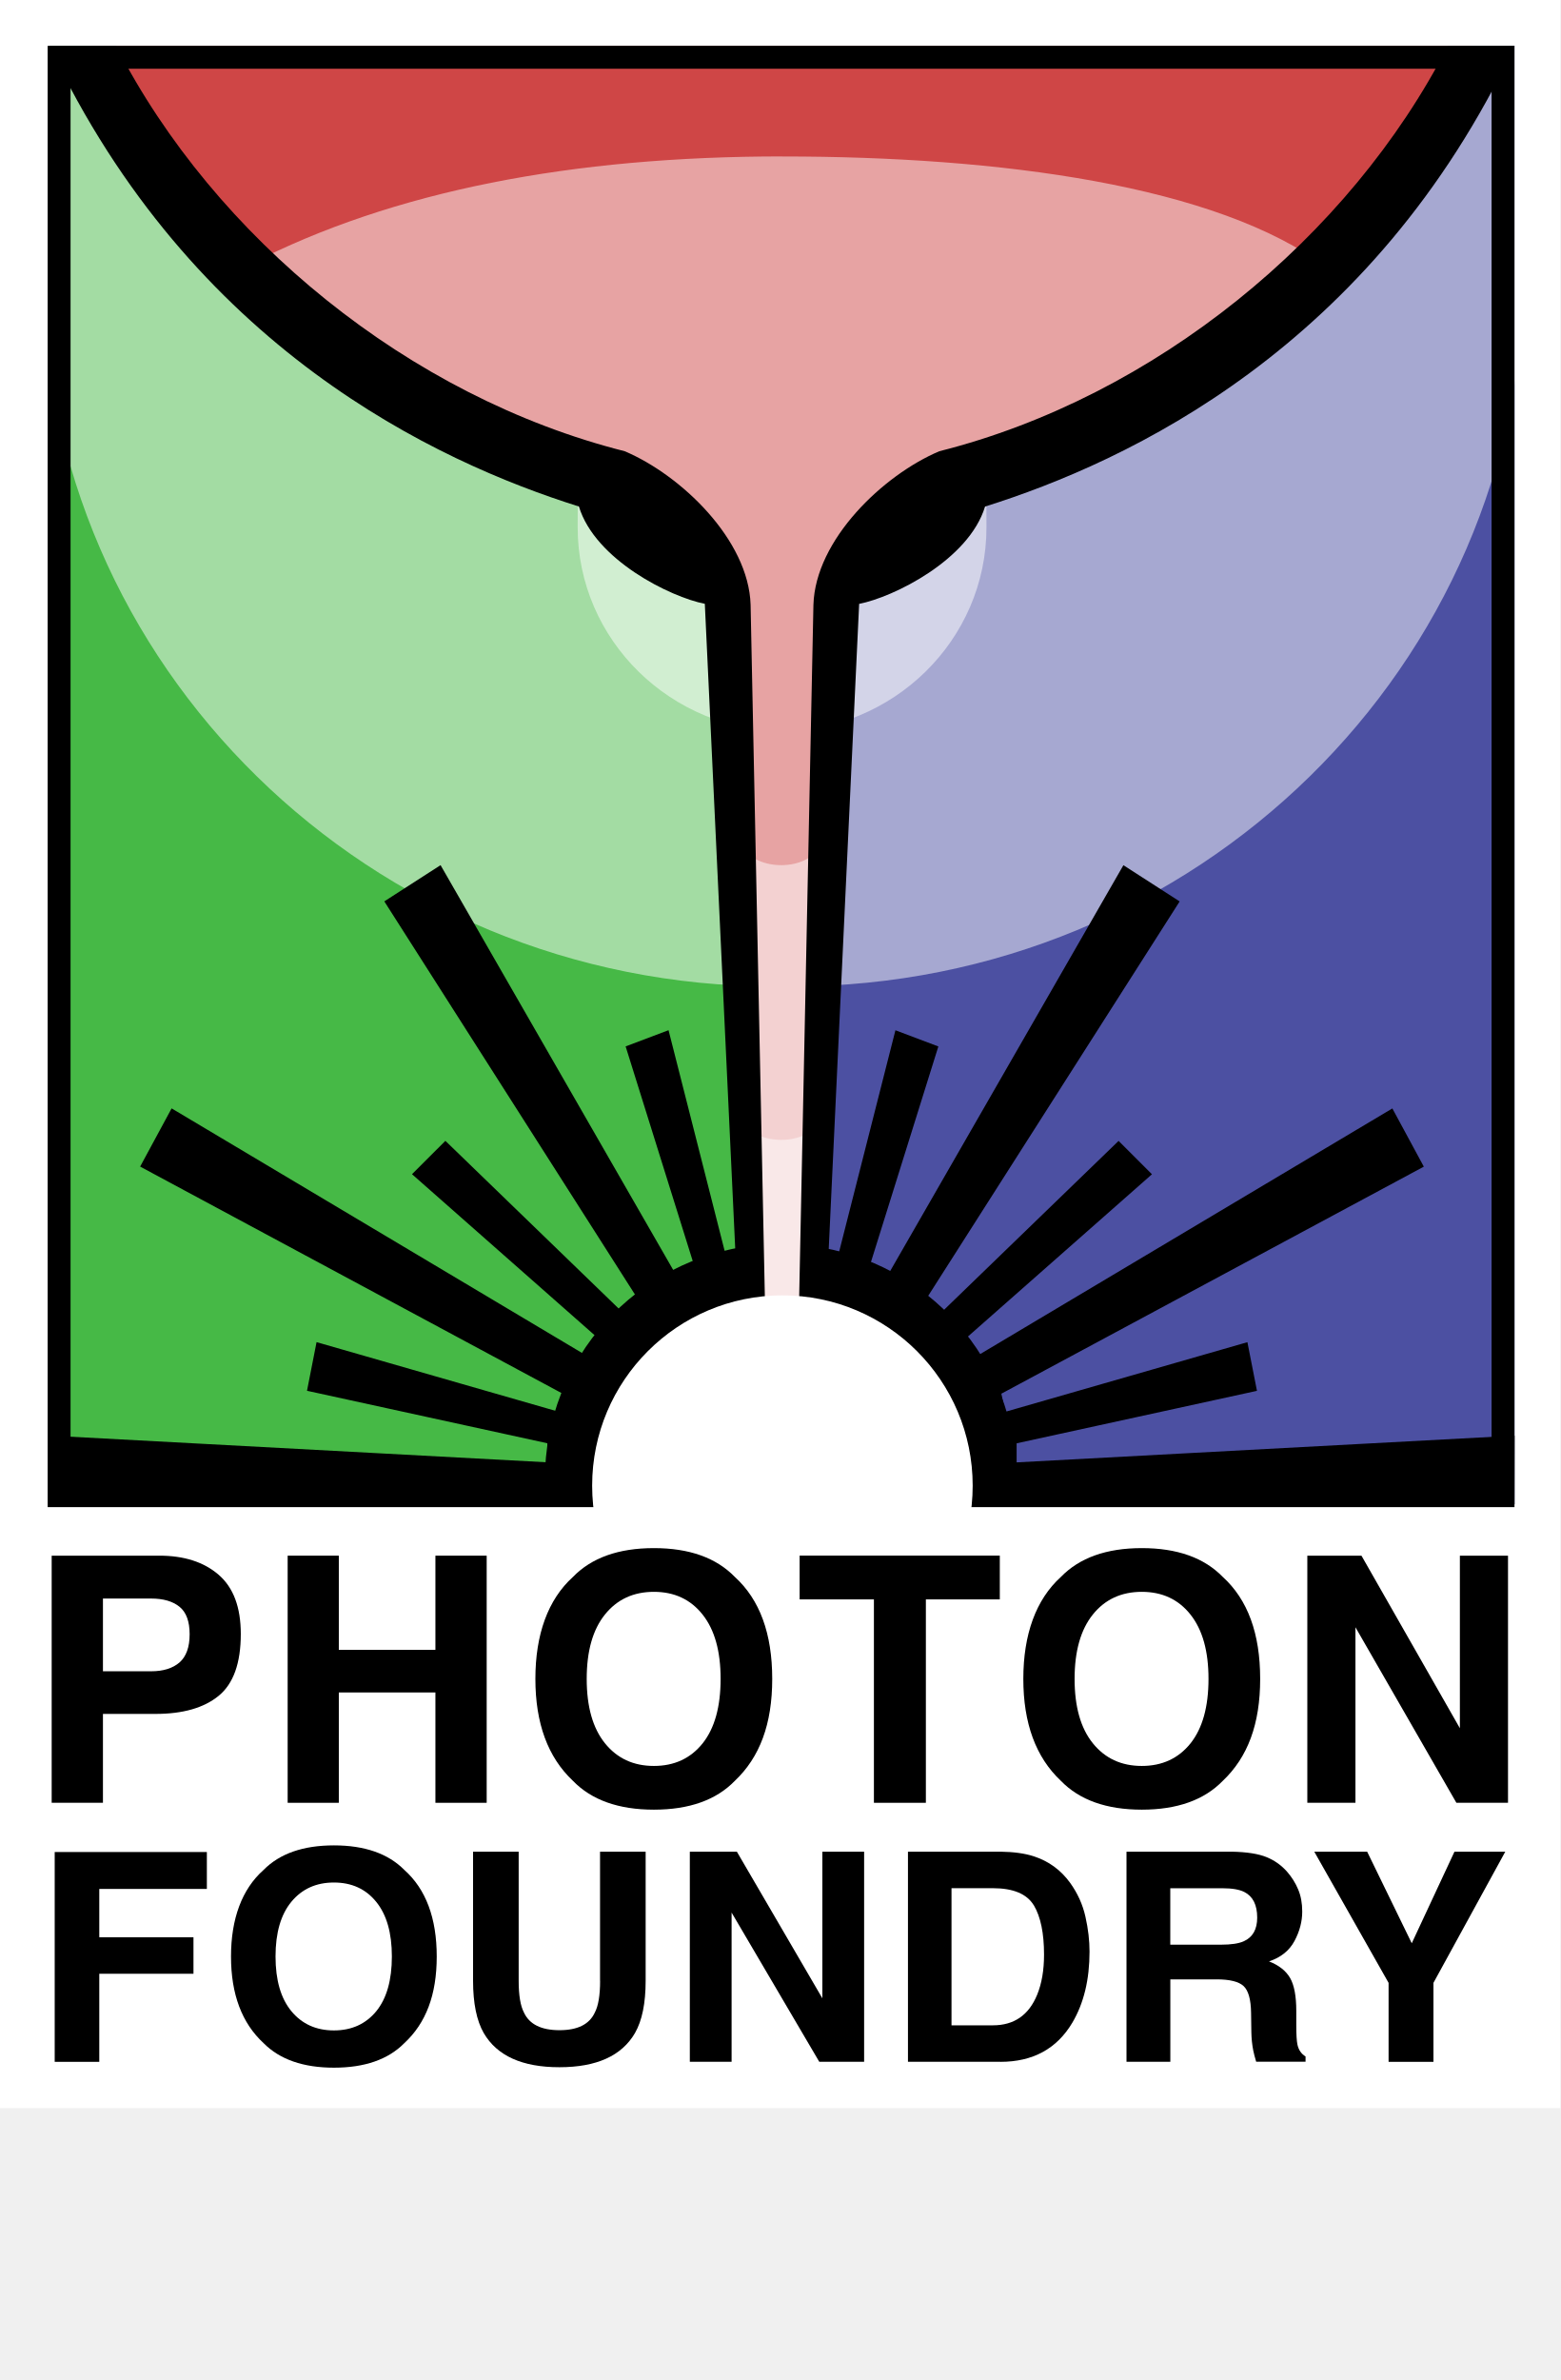
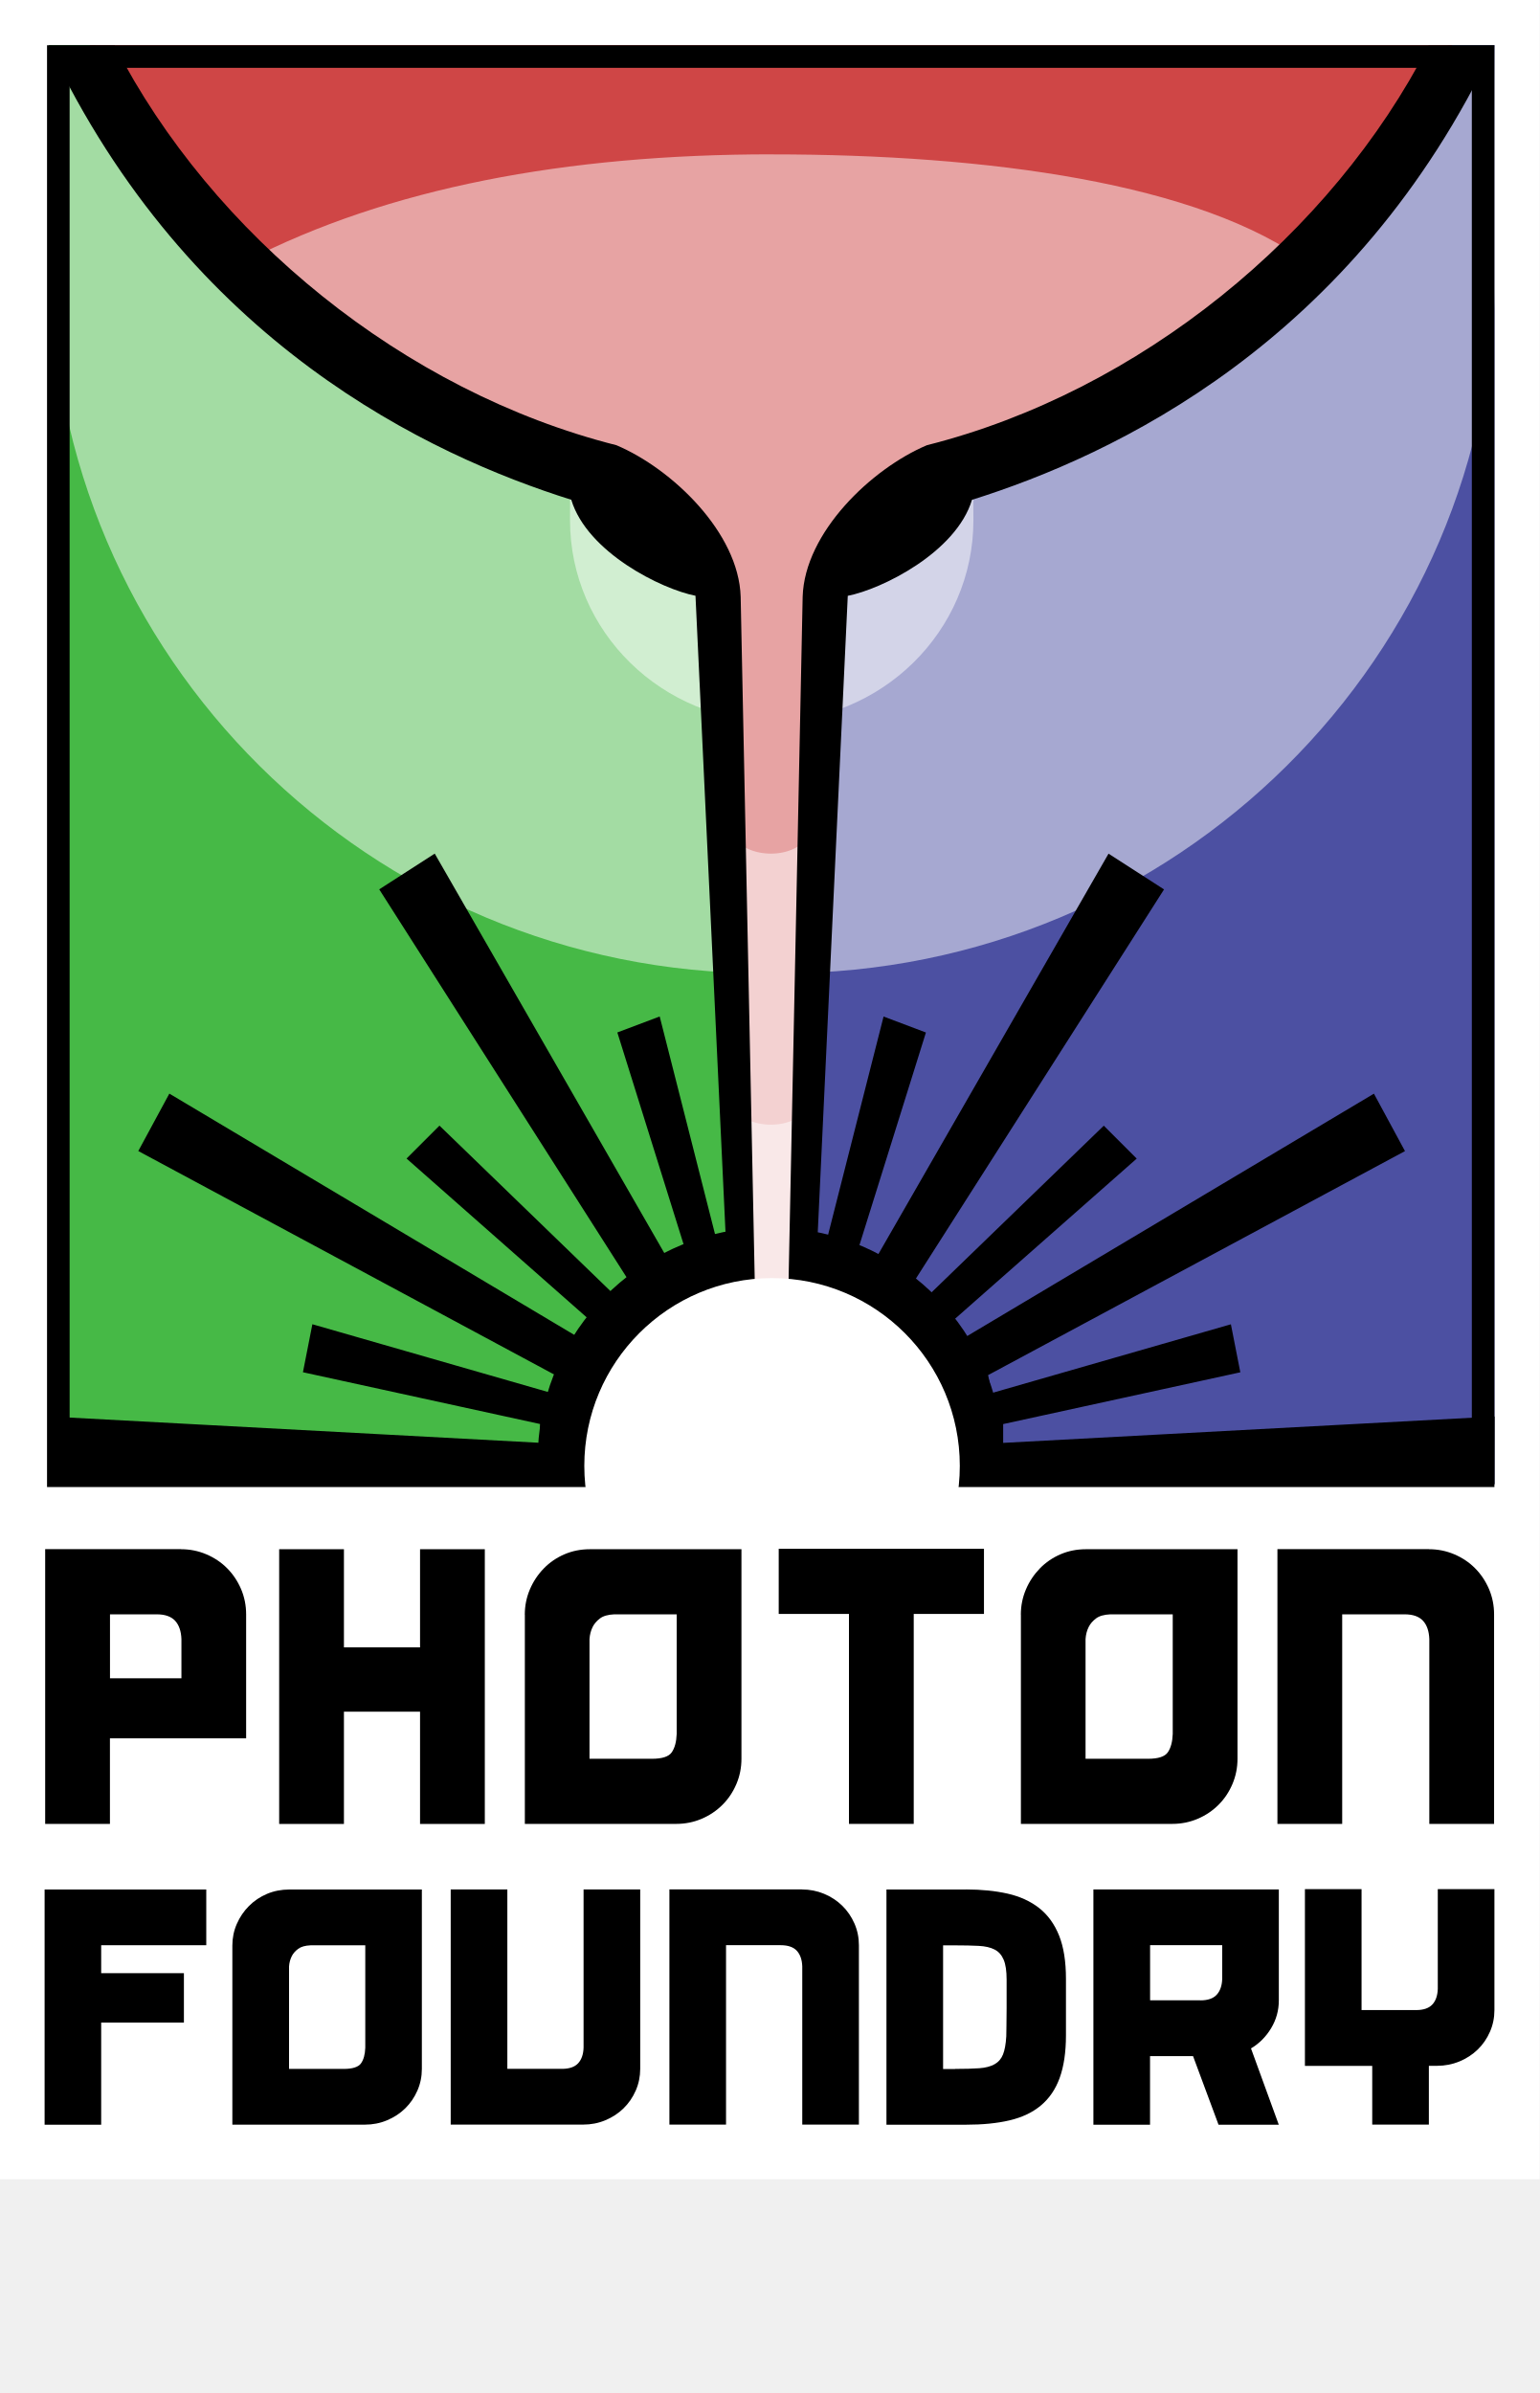
- <svg xmlns="http://www.w3.org/2000/svg" id="Layer_2" data-name="Layer 2" viewBox="0 0 272.67 415.84">
+ <svg xmlns="http://www.w3.org/2000/svg" id="Layer_2" data-name="Layer 2" viewBox="0 0 272.67 423.76">
  <defs>
    <style>
      .cls-1 {
        fill: #cf4646;
      }

      .cls-2 {
        fill: #4c50a2;
      }

      .cls-3 {
        opacity: .5;
      }

      .cls-3, .cls-4 {
        fill: #fff;
      }

      .cls-5 {
        fill: #46b946;
      }

      .cls-6 {
        stroke-width: .5px;
      }

      .cls-6, .cls-7 {
        stroke: #000;
      }

      .cls-7 {
        fill: none;
        stroke-width: 4px;
      }
    </style>
  </defs>
  <g id="Layer_25" data-name="Layer 25">
-     <rect class="cls-4" width="272.67" height="368.33" />
+     <rect class="cls-4" width="272.67" height="385.9" />
  </g>
  <g id="behind_left" data-name="behind left">
    <polygon class="cls-5" points="128.67 223.33 128.67 104.33 34.67 39.83 16.87 8 8.67 8 8.67 262.83 97.67 262.83 106.67 236.83 128.67 223.33" />
  </g>
  <g id="behind_right" data-name="behind right">
    <polygon class="cls-2" points="144.67 223.33 144.67 104.33 238.67 39.83 256.46 8 264.67 8 264.67 262.83 175.67 262.83 166.67 236.83 144.67 223.33" />
  </g>
  <g id="cup_left" data-name="cup left">
-     <path class="cls-3" d="M135.31,172.35c-70.62,0-127.86-56.08-127.86-125.26,0-35.58.2-39.01.2-39.01l127.68-.09-.03,164.35Z" />
+     <path class="cls-3" d="M135.31,172.35c-69.75,0-126.3-56.08-126.3-125.26,0-35.58.2-39.01.2-39.01l126.13-.09-.03,164.35Z" />
  </g>
  <g id="cup_right" data-name="cup right">
-     <path class="cls-3" d="M138.47,172.35c70.62,0,127.86-56.08,127.86-125.26,0-35.58-.2-39.01-.2-39.01l-127.68-.09.03,164.35Z" />
+     <path class="cls-3" d="M138.47,172.35c69.79,0,126.37-56.08,126.37-125.26,0-35.58-.2-39.01-.2-39.01l-126.2-.09.03,164.35Z" />
  </g>
  <g id="spout_left" data-name="spout left">
    <path class="cls-3" d="M137.38,127.83c-20.12,0-36.43-15.98-36.43-35.69,0-10.14.06-11.12.06-11.12l36.38-.02v46.83Z" />
  </g>
  <g id="spout_right" data-name="spout right">
    <path class="cls-3" d="M135.96,127.83c20.12,0,36.43-15.98,36.43-35.69,0-10.14-.06-11.12-.06-11.12l-36.38-.02v46.83Z" />
  </g>
  <g id="Layer_19" data-name="Layer 19">
    <path class="cls-6" d="M131.83,218s0-.1.01-.15c-20.46,2.29-36.37,19.63-36.37,40.7,0,1.01.18,1.97.5,2.89.68-.69,1.63-1.13,2.87-1.14.08-2.27,1.48-4.48,4.21-4.77.37-4.67.35-9.42,3.06-13.47,3.01-4.51,6.79-9.62,11.2-12.84,4.32-3.16,9.38-4.41,14.54-5.44-.03-1.92-.04-3.85,0-5.78Z" />
    <path class="cls-6" d="M141.83,217.96s0,.03,0,.04c-.03,1.66-.03,3.32-.01,4.97,1.78.45,3.34,1.24,4.81,2.19.28.04.57.1.87.19,6.29,1.92,11.74,5.84,15.86,10.88,1.47,1.29,2.75,2.82,3.68,4.77.51,1.07.94,2.15,1.31,3.23,1.91,4.16,3.06,8.66,3.28,13.2.19.79.39,1.63.54,2.49,1.38-.18,2.76-.29,4.17-.25.33,0,.65.06.98.14.06-.41.09-.83.09-1.25,0-20.79-15.5-37.96-35.57-40.6Z" />
  </g>
  <g id="red_pour_bg" data-name="red pour bg">
    <polygon class="cls-1" points="238.17 42.33 148.17 99.83 139.65 227 133.67 227 125.67 98.83 53.67 59.92 15.87 8 257.17 8 238.17 42.33" />
  </g>
  <g id="red_pour_fore" data-name="red pour fore">
    <path class="cls-3" d="M136.73,27.33c-36.63,0-68.06,6-93.05,18.86l9.99,13.73,72,38.92,8,128.17h5.98l8.52-127.17,83.78-53.03c-19.28-14.47-57.37-19.47-95.22-19.47Z" />
  </g>
  <g id="red_pour_fore_2" data-name="red pour fore 2">
    <path class="cls-3" d="M143.17,227h-13.5s-2.46-83.68,0-79.17c2.46,4.52,11.52,4.37,13.5,0,2.03-4.49,0,79.17,0,79.17Z" />
  </g>
  <g id="red_pour_fore_3" data-name="red pour fore 3">
    <path class="cls-3" d="M143.17,227h-13.5s-2.46-35.68,0-31.17c2.46,4.52,11.52,4.37,13.5,0,2.03-4.49,0,31.17,0,31.17Z" />
  </g>
  <g id="outline_left" data-name="outline left">
    <path d="M8.67,262.83h95.33c0-19.83,10.83-34.33,29.67-35.83l-2.5-121.33c-.34-11.36-12.17-22.67-22-26.83C71.5,69.33,37.5,41.5,20.33,8.08h-11.68c24.85,52.75,67.59,72.58,92.52,80.42,2.83,9.33,16,15.83,22,17l5.33,113-1.67.83-10-39.33-7.5,2.83,11.83,37.83-3.17,1.83-41-71.33-9.83,6.33,44,69-2.5,2.67-30.83-29.83-5.83,5.83,32.33,28.5-2.17,3-72.17-43-5.5,10.17,73.83,39.67-.67,3.17-42.33-12.17-1.67,8.5,42,9.17v3.33l-87.02-4.67.02,12Z" />
  </g>
  <g id="outline_right" data-name="outline right">
    <path d="M264.65,262.83h-95.33c0-19.83-10.83-34.33-29.67-35.83l2.5-121.33c.34-11.36,12.17-22.67,22-26.83,37.67-9.5,71.67-37.33,88.83-70.75h11.68c-24.85,52.75-67.59,72.58-92.52,80.42-2.83,9.33-16,15.83-22,17l-5.33,113,1.67.83,10-39.33,7.5,2.83-11.83,37.83,3.17,1.83,41-71.33,9.83,6.33-44,69,2.5,2.67,30.83-29.83,5.83,5.83-32.33,28.5,2.17,3,72.17-43,5.5,10.17-73.83,39.67.67,3.17,42.33-12.17,1.67,8.5-42,9.17v3.33l87.02-4.67-.02,12Z" />
  </g>
  <g id="Layer_26" data-name="Layer 26">
    <rect class="cls-7" x="10.33" y="10.01" width="252.33" height="251.32" />
  </g>
  <g id="Layer_20" data-name="Layer 20">
    <path class="cls-4" d="M169.98,259.58c0-18.36-14.89-33.25-33.25-33.25s-33.25,14.89-33.25,33.25,14.89,33.25,33.25,33.25,33.25-14.89,33.25-33.25Z" />
  </g>
  <g id="Layer_17" data-name="Layer 17">
    <g>
-       <path d="M27.16,299.46h-9.17v15.53h-8.96v-43.18h18.81c4.34,0,7.79,1.11,10.37,3.34s3.87,5.67,3.87,10.34c0,5.1-1.29,8.7-3.87,10.81s-6.26,3.16-11.04,3.16ZM31.38,290.46c1.17-1.04,1.76-2.68,1.76-4.92s-.59-3.85-1.77-4.8c-1.18-.96-2.84-1.44-4.97-1.44h-8.41v12.71h8.41c2.13,0,3.79-.52,4.98-1.55Z" />
-       <path d="M76.09,314.99v-19.28h-16.88v19.28h-8.94v-43.18h8.94v16.46h16.88v-16.46h8.96v43.18h-8.96Z" />
-       <path d="M114.27,316.19c-6.17,0-10.89-1.68-14.15-5.04-4.38-4.12-6.56-10.06-6.56-17.81s2.19-13.85,6.56-17.81c3.26-3.36,7.98-5.04,14.15-5.04s10.89,1.68,14.15,5.04c4.35,3.96,6.53,9.9,6.53,17.81s-2.18,13.69-6.53,17.81c-3.26,3.36-7.98,5.04-14.15,5.04ZM122.8,304.59c2.09-2.64,3.13-6.39,3.13-11.25s-1.05-8.59-3.15-11.24c-2.1-2.65-4.94-3.97-8.51-3.97s-6.43,1.32-8.55,3.96c-2.13,2.64-3.19,6.39-3.19,11.25s1.06,8.61,3.19,11.25c2.13,2.64,4.98,3.96,8.55,3.96s6.42-1.32,8.53-3.96Z" />
-       <path d="M174.72,271.8v7.65h-12.92v35.54h-9.08v-35.54h-12.98v-7.65h34.98Z" />
-       <path d="M199.54,316.19c-6.17,0-10.89-1.68-14.15-5.04-4.38-4.12-6.56-10.06-6.56-17.81s2.19-13.85,6.56-17.81c3.26-3.36,7.98-5.04,14.15-5.04s10.89,1.68,14.15,5.04c4.36,3.96,6.53,9.9,6.53,17.81s-2.18,13.69-6.53,17.81c-3.26,3.36-7.98,5.04-14.15,5.04ZM208.06,304.59c2.09-2.64,3.13-6.39,3.13-11.25s-1.05-8.59-3.15-11.24c-2.1-2.65-4.94-3.97-8.51-3.97s-6.43,1.32-8.55,3.96-3.19,6.39-3.19,11.25,1.06,8.61,3.19,11.25,4.98,3.96,8.55,3.96,6.42-1.32,8.53-3.96Z" />
-       <path d="M263.53,314.99h-9.02l-17.64-30.67v30.67h-8.41v-43.18h9.46l17.2,30.15v-30.15h8.41v43.18Z" />
+       <path d="M32.06,274.34c1.57,0,3.07.3,4.48.9,1.41.6,2.64,1.42,3.68,2.47,1.04,1.04,1.86,2.27,2.47,3.68.6,1.41.9,2.91.9,4.48v21.96h-24.12v15.15h-11.47v-48.65h24.05ZM19.48,285.87v11.33h12.65v-6.95c-.05-1.39-.42-2.47-1.11-3.23-.7-.76-1.78-1.15-3.27-1.15h-8.27Z" />
+       <path d="M85.86,274.34v48.65h-11.47v-19.88h-13.48v19.88h-11.47v-48.65h11.47v17.38h13.48v-17.38h11.47Z" />
+       <path d="M92.94,285.94c0-1.57.3-3.07.9-4.48.6-1.41,1.42-2.65,2.47-3.72,1.04-1.07,2.26-1.9,3.65-2.5,1.39-.6,2.9-.9,4.52-.9h26.83v37.11c0,1.58-.3,3.07-.9,4.48-.6,1.41-1.42,2.64-2.47,3.68-1.04,1.04-2.27,1.87-3.68,2.47-1.41.6-2.91.9-4.48.9h-26.83v-37.04ZM104.41,311.45h11.05c1.81,0,2.98-.38,3.51-1.15.53-.77.82-1.85.87-3.24v-21.19h-11.05c-1.11.05-1.96.29-2.54.73-.58.44-1.01.94-1.29,1.5-.32.65-.51,1.37-.56,2.16v21.19Z" />
+       <path d="M161.82,285.8v37.18h-11.47v-37.18h-12.44v-11.54h36.35v11.54h-12.44Z" />
+       <path d="M180.79,285.94c0-1.57.3-3.07.9-4.48.6-1.41,1.43-2.65,2.47-3.72,1.04-1.07,2.26-1.9,3.65-2.5,1.39-.6,2.89-.9,4.52-.9h26.83v37.11c0,1.58-.3,3.07-.9,4.48-.6,1.41-1.42,2.64-2.47,3.68-1.04,1.04-2.27,1.87-3.68,2.47-1.41.6-2.91.9-4.48.9h-26.83v-37.04ZM192.26,311.45h11.05c1.81,0,2.98-.38,3.51-1.15.53-.77.82-1.85.87-3.24v-21.19h-11.05c-1.11.05-1.96.29-2.54.73-.58.44-1.01.94-1.29,1.5-.33.65-.51,1.37-.56,2.16v21.19Z" />
+       <path d="M253.07,274.34c1.57,0,3.07.3,4.48.9,1.41.6,2.64,1.42,3.68,2.47,1.04,1.04,1.86,2.27,2.47,3.68.6,1.41.9,2.91.9,4.48v37.11h-11.47v-32.73c-.05-1.39-.42-2.47-1.11-3.23-.7-.76-1.78-1.15-3.27-1.15h-11.05v37.11h-11.47v-48.65h26.83Z" />
    </g>
  </g>
  <g id="Layer_16" data-name="Layer 16">
    <g>
-       <path d="M36.16,330.04h-18.81v8.44h16.46v6.38h-16.46v15.39h-7.79v-36.66h26.59v6.45Z" />
-       <path d="M58.36,361.27c-5.36,0-9.46-1.43-12.29-4.28-3.8-3.5-5.7-8.55-5.7-15.14s1.9-11.77,5.7-15.14c2.83-2.86,6.93-4.28,12.29-4.28s9.46,1.43,12.29,4.28c3.78,3.37,5.67,8.42,5.67,15.14s-1.89,11.64-5.67,15.14c-2.83,2.86-6.93,4.28-12.29,4.28ZM65.76,351.4c1.82-2.24,2.72-5.43,2.72-9.56s-.91-7.3-2.74-9.55c-1.82-2.25-4.29-3.37-7.39-3.37s-5.58,1.12-7.43,3.36c-1.85,2.24-2.77,5.43-2.77,9.56s.92,7.32,2.77,9.56c1.85,2.24,4.33,3.36,7.43,3.36s5.57-1.12,7.41-3.36Z" />
-       <path d="M104.86,346.1v-22.56h7.97v22.56c0,3.9-.62,6.94-1.86,9.11-2.31,3.98-6.71,5.98-13.21,5.98s-10.91-1.99-13.23-5.98c-1.24-2.17-1.86-5.21-1.86-9.11v-22.56h7.97v22.56c0,2.52.31,4.37.92,5.53.95,2.06,3.02,3.09,6.21,3.09s5.23-1.03,6.18-3.09c.61-1.16.92-3,.92-5.53Z" />
-       <path d="M151.01,360.24h-7.84l-15.32-26.07v26.07h-7.3v-36.71h8.22l14.94,25.62v-25.62h7.3v36.71Z" />
-       <path d="M174.83,360.24h-16.16v-36.71h16.16c2.32.03,4.26.3,5.8.8,2.63.85,4.76,2.4,6.39,4.66,1.31,1.83,2.2,3.8,2.67,5.93.48,2.13.71,4.15.71,6.08,0,4.88-1,9.02-3,12.4-2.71,4.57-6.91,6.85-12.57,6.85ZM180.66,332.9c-1.21-1.99-3.59-2.99-7.15-2.99h-7.23v23.96h7.23c3.7,0,6.28-1.78,7.74-5.35.8-1.96,1.2-4.29,1.2-7,0-3.74-.59-6.61-1.78-8.62Z" />
-       <path d="M212.61,345.85h-8.09v14.39h-7.66v-36.71h18.4c2.63.05,4.65.37,6.07.95,1.42.58,2.62,1.44,3.6,2.56.81.93,1.46,1.96,1.93,3.09.48,1.13.71,2.42.71,3.86,0,1.74-.45,3.46-1.35,5.14s-2.38,2.88-4.45,3.57c1.73.68,2.96,1.65,3.68,2.9s1.08,3.17,1.08,5.74v2.47c0,1.68.07,2.81.2,3.41.2.95.68,1.64,1.42,2.09v.92h-8.63c-.24-.81-.41-1.47-.51-1.97-.2-1.03-.31-2.08-.33-3.16l-.05-3.41c-.03-2.34-.47-3.9-1.31-4.68-.84-.78-2.41-1.17-4.72-1.17ZM217.36,339.18c1.56-.7,2.34-2.08,2.34-4.13,0-2.22-.75-3.72-2.26-4.48-.85-.43-2.12-.65-3.82-.65h-9.11v9.86h8.88c1.76,0,3.09-.2,3.97-.6Z" />
-       <path d="M263.05,323.54l-12.55,22.91v13.8h-7.84v-13.8l-12.98-22.91h9.24l7.79,15.99,7.46-15.99h8.88Z" />
+       <path d="M36.53,334.59v9.88h-18.61v4.94h14.65v8.75h-14.65v18.09H7.9v-41.65h28.64Z" />
+       <path d="M41.15,344.53c0-1.35.26-2.63.79-3.84.53-1.21,1.25-2.27,2.16-3.18.91-.91,1.98-1.63,3.19-2.14,1.22-.51,2.53-.77,3.95-.77h23.47v31.77c0,1.35-.26,2.63-.79,3.84-.53,1.21-1.25,2.26-2.16,3.15s-1.99,1.6-3.22,2.11c-1.24.52-2.54.77-3.92.77h-23.47v-31.71ZM51.19,366.37h9.67c1.58,0,2.6-.33,3.07-.98.47-.66.72-1.58.76-2.77v-18.14h-9.67c-.97.04-1.71.25-2.22.63-.51.38-.88.81-1.12,1.28-.28.56-.45,1.17-.49,1.85v18.14Z" />
+       <path d="M79.82,376.24v-41.65h10.03v31.77h9.67c1.3,0,2.25-.33,2.86-.98.61-.66.93-1.58.97-2.77v-28.02h10.03v31.77c0,1.35-.26,2.63-.79,3.84-.53,1.21-1.25,2.26-2.16,3.15-.91.89-1.99,1.6-3.22,2.11-1.24.52-2.54.77-3.92.77h-23.47Z" />
+       <path d="M142.02,334.59c1.38,0,2.69.26,3.92.77,1.24.52,2.31,1.22,3.22,2.11s1.63,1.94,2.16,3.15c.53,1.21.79,2.49.79,3.84v31.77h-10.03v-28.02c-.04-1.19-.37-2.11-.97-2.77-.61-.65-1.56-.98-2.86-.98h-9.67v31.77h-10.03v-41.65h23.47Z" />
+       <path d="M171.09,334.59c2.71,0,5.17.25,7.36.74,2.19.5,4.05,1.35,5.59,2.56s2.71,2.84,3.53,4.88c.81,2.04,1.21,4.59,1.21,7.65v10c0,3.01-.38,5.53-1.12,7.56s-1.86,3.65-3.34,4.88c-1.48,1.23-3.32,2.1-5.53,2.62-2.21.52-4.77.77-7.69.77h-14.11v-41.65h14.11ZM169.14,366.37c1.74,0,3.17-.04,4.29-.12,1.11-.08,2.02-.32,2.71-.71s1.19-.97,1.49-1.73c.3-.75.5-1.82.58-3.21,0-.24,0-.84.03-1.81.02-.97.03-2.02.03-3.15v-5.09c0-1.51-.17-2.68-.52-3.51-.35-.83-.88-1.44-1.61-1.81-.73-.38-1.67-.59-2.83-.65-1.15-.06-2.54-.09-4.16-.09h-2.13v21.9h2.13Z" />
+       <path d="M193.65,334.59h32.83v19.64c0,1.78-.46,3.43-1.37,4.94s-2.1,2.7-3.56,3.57l4.92,13.51h-10.67l-4.51-12.14h-7.62v12.14h-10.03v-41.65ZM212.6,354.23c1.3,0,2.26-.33,2.87-.99s.94-1.59.98-2.79v-5.99h-12.77v9.76h8.92Z" />
+       <path d="M243.02,365.83h-11.92v-31.3h10.03v21.42h9.67c1.3,0,2.25-.33,2.86-.98.61-.65.93-1.58.97-2.77v-17.67h10.03v21.42c0,1.35-.26,2.63-.79,3.84-.53,1.21-1.25,2.26-2.17,3.15-.92.89-2,1.6-3.24,2.11s-2.56.77-3.94.77h-1.47v10.41h-10.03v-10.41Z" />
    </g>
  </g>
</svg>
